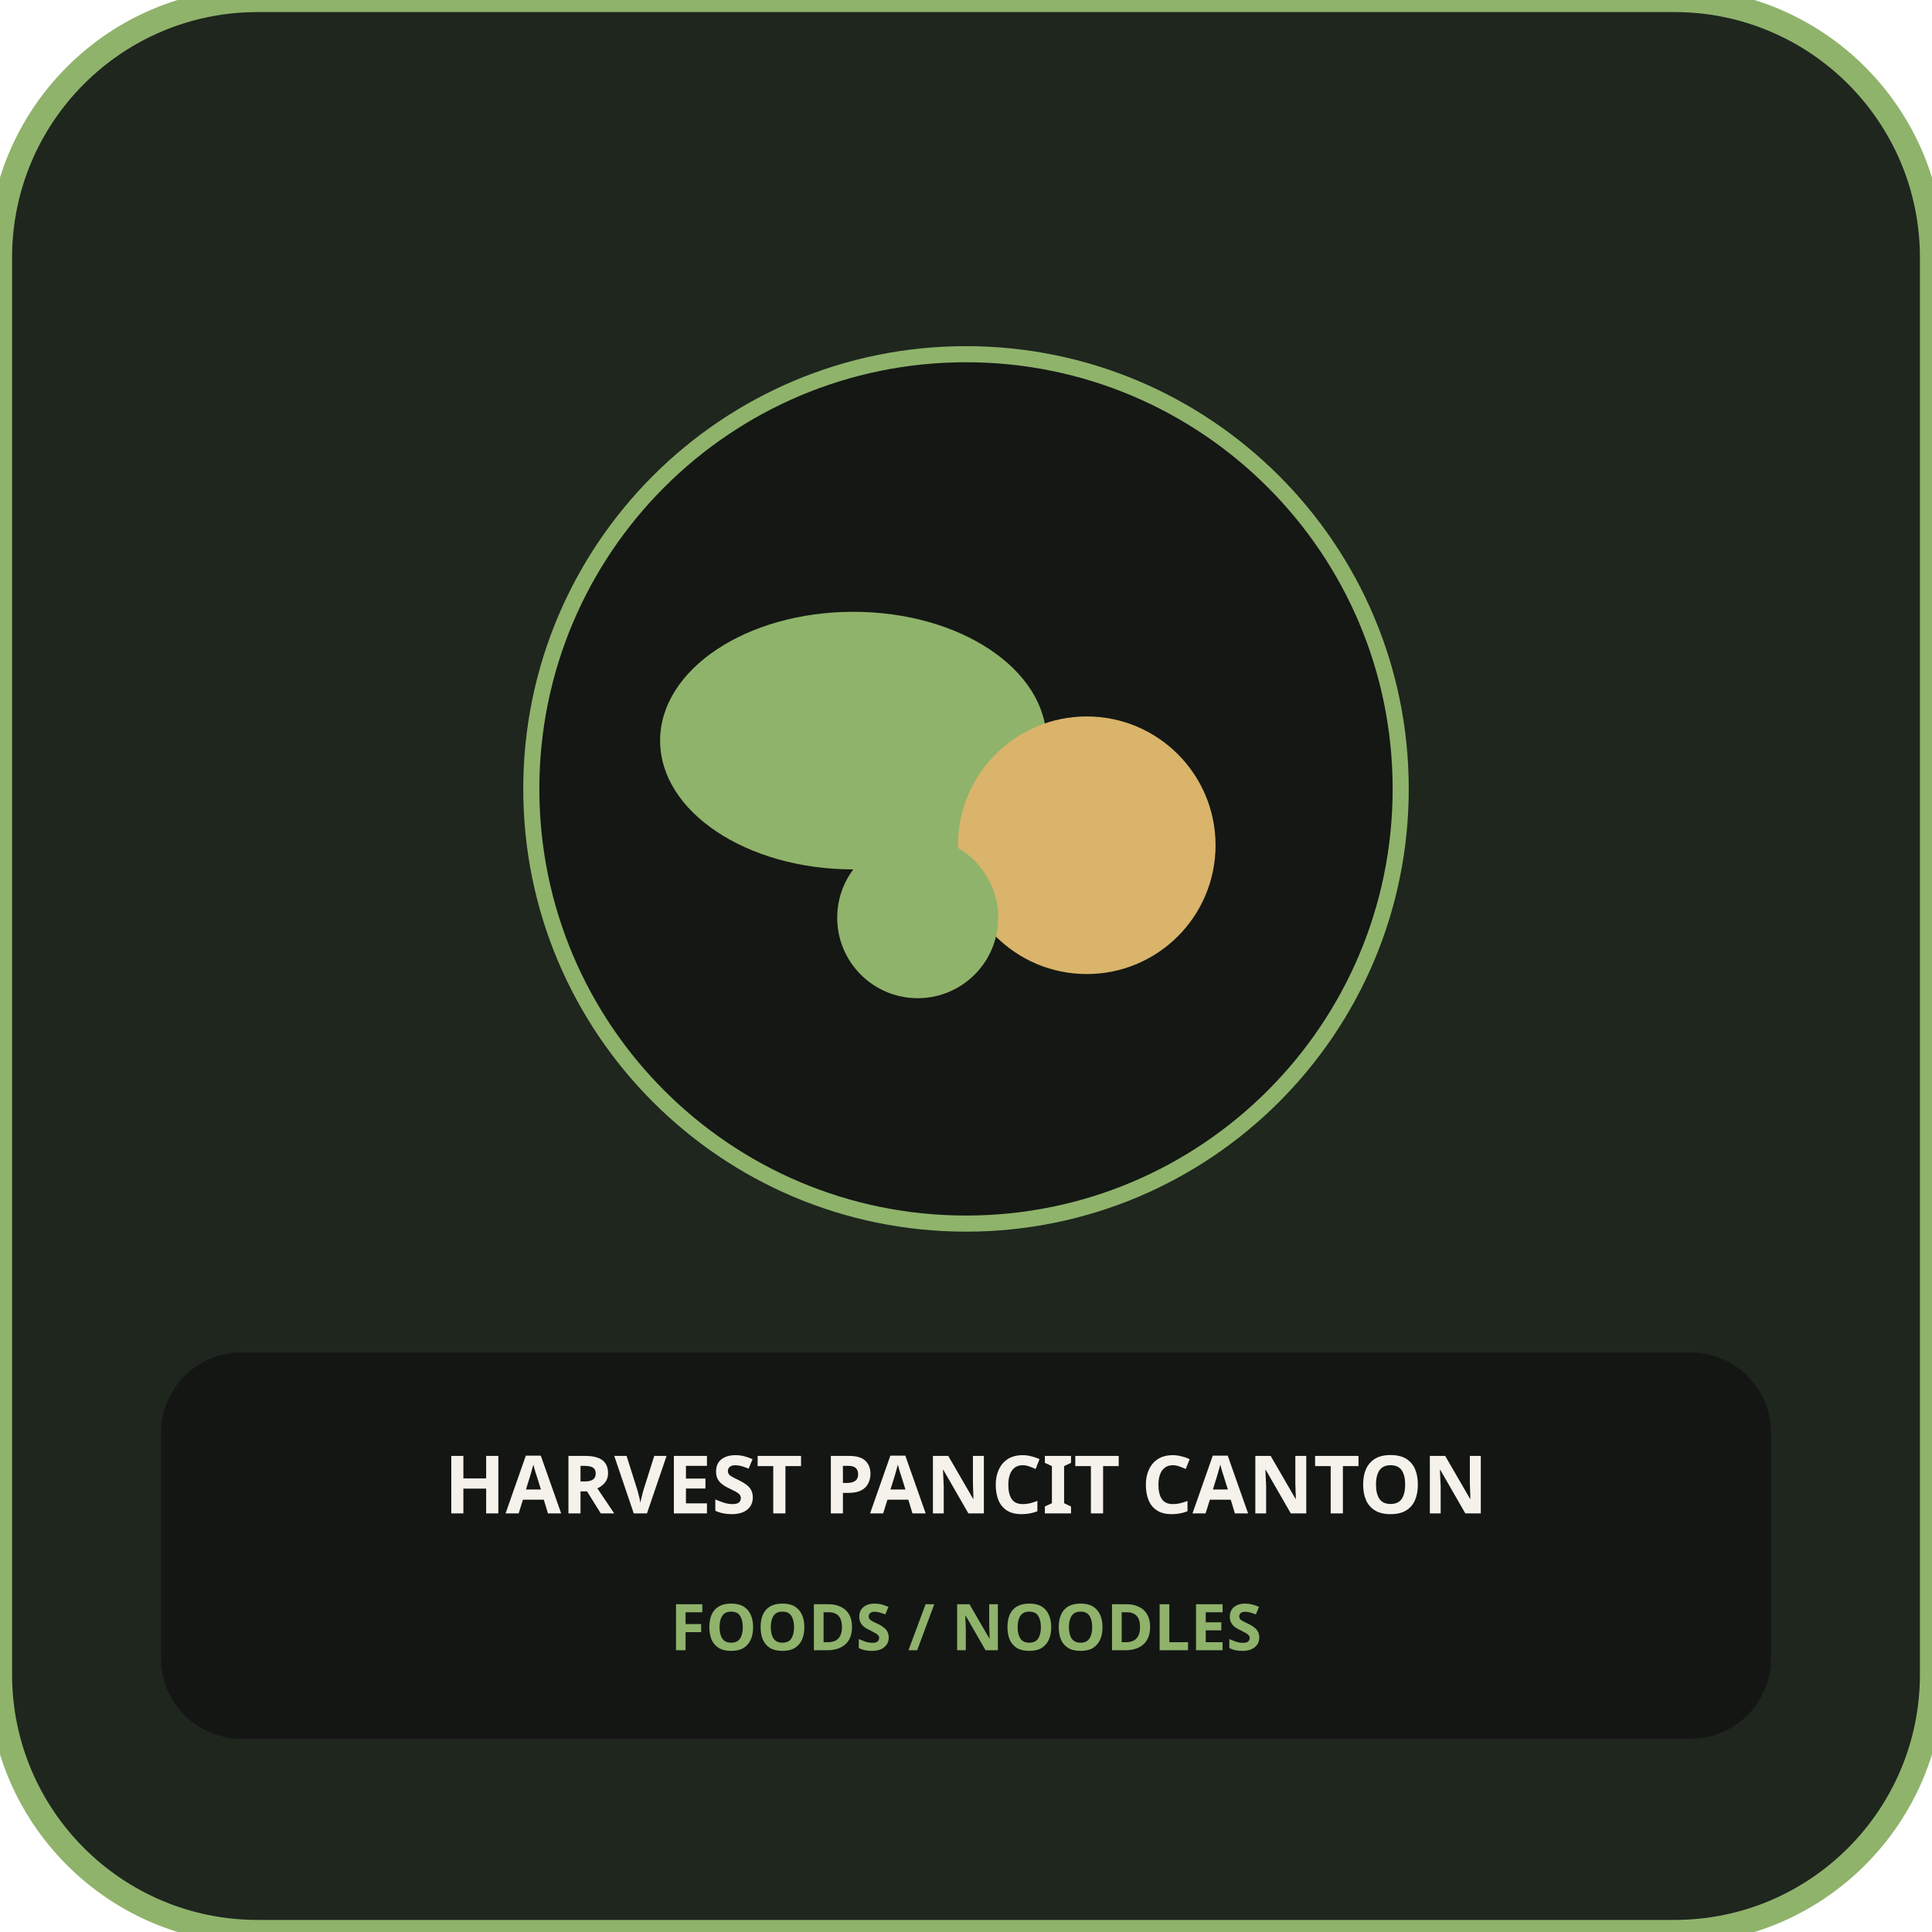
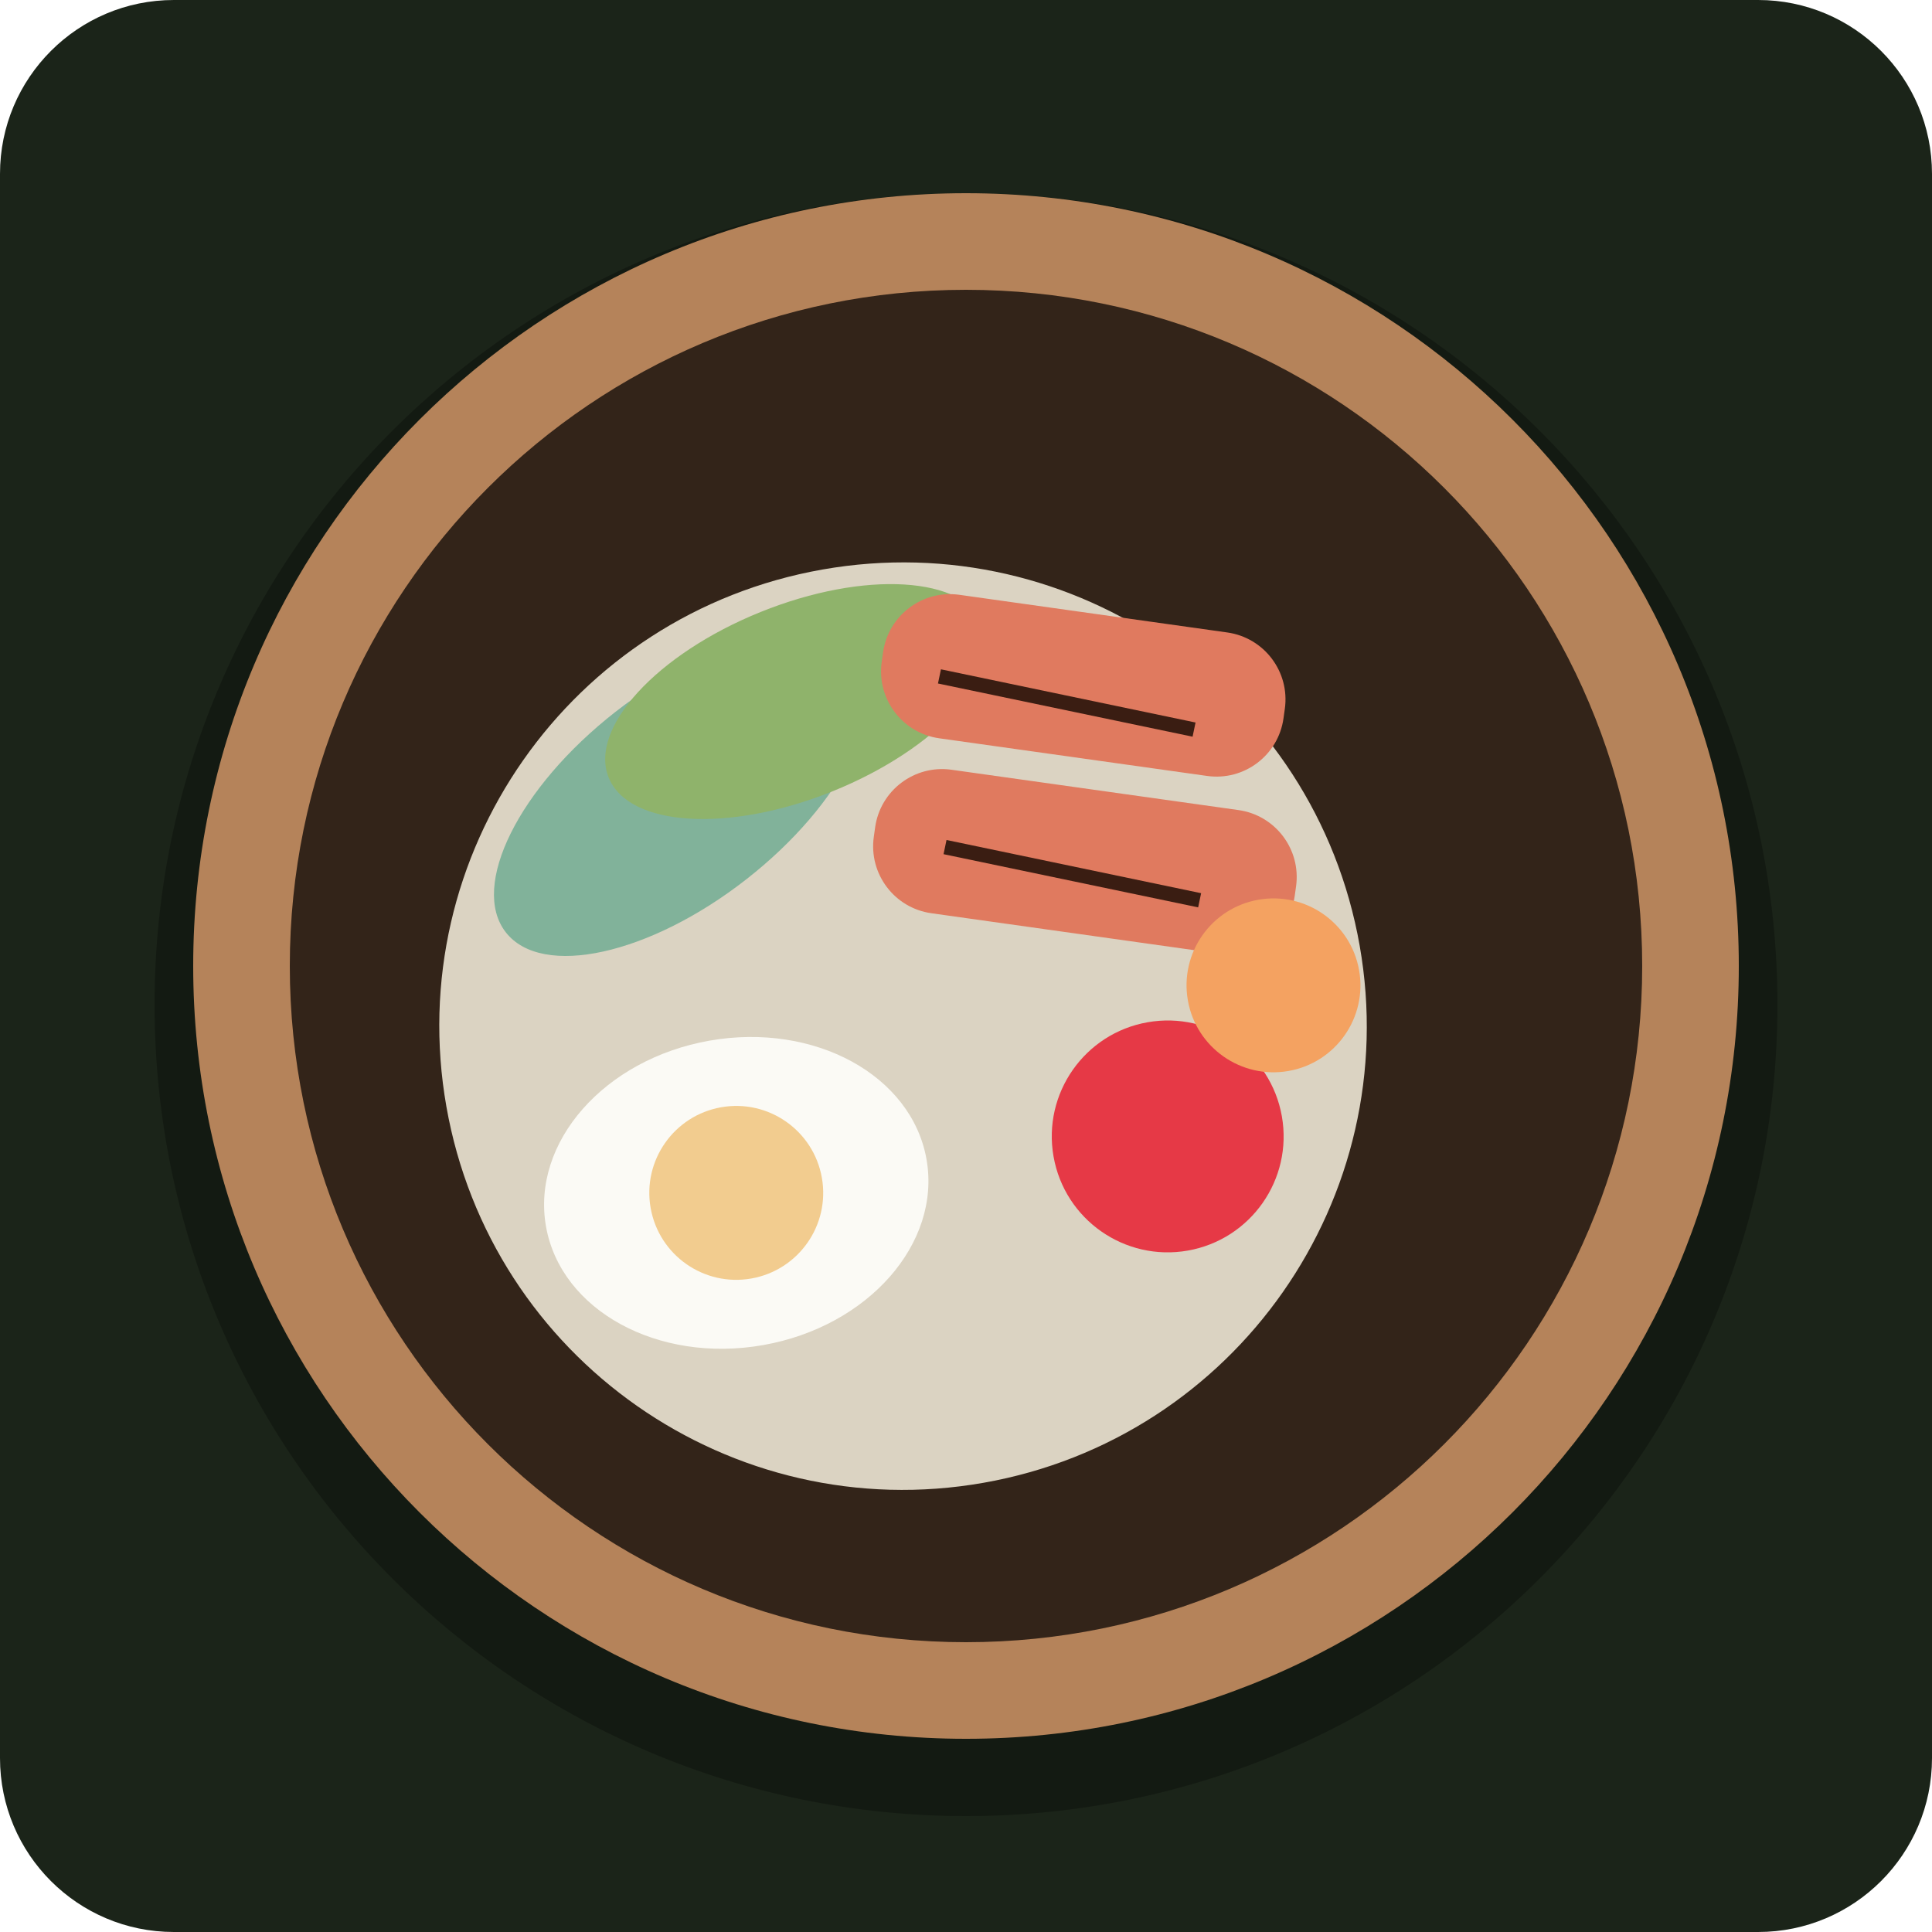
- <svg xmlns="http://www.w3.org/2000/svg" viewBox="0 0 240 240" width="240" height="240">
-   <rect width="240" height="240" rx="32" fill="#1E261E" stroke="#8FB36B" stroke-width="3" />
-   <circle cx="120" cy="98" r="54" fill="#141714" stroke="#8FB36B" stroke-width="2" />
-   <ellipse cx="106" cy="92" rx="24" ry="16" fill="#8FB36B" />
-   <circle cx="135" cy="105" r="16" fill="#D9B46A" />
-   <circle cx="114" cy="114" r="10" fill="#8FB36B" />
-   <rect x="20" y="168" width="200" height="48" rx="10" fill="#121412" opacity="0.88" />
-   <text x="120" y="188" text-anchor="middle" fill="#F4F2EA" font-family="sans-serif" font-size="10" font-weight="700">HARVEST PANCIT CANTON</text>
-   <text x="120" y="205" text-anchor="middle" fill="#8FB36B" font-family="sans-serif" font-size="8" font-weight="600">FOODS / NOODLES</text>
+ <svg xmlns="http://www.w3.org/2000/svg" viewBox="0 0 400 400">
+   <rect width="400" height="400" rx="36" fill="#1B2419" />
+   <circle cx="200" cy="208" r="168" fill="#000000" fill-opacity="0.28" />
+   <circle cx="200" cy="200" r="160" fill="#B5835A" />
+   <circle cx="200" cy="200" r="140" fill="#332419" />
+   <g transform="rotate(350 200 200)">
+     <circle cx="185" cy="210" r="96" fill="#E9E2D0" fill-opacity="0.92" />
+     <ellipse cx="148" cy="155" rx="46" ry="22" fill="#81B29A" transform="rotate(-28 148 155)" />
+     <ellipse cx="175" cy="140" rx="42" ry="20" fill="#8FB36B" transform="rotate(-12 175 140)" />
+     <rect x="192" y="132" width="84" height="30" rx="14" fill="#E07A5F" transform="rotate(18 234 147)" />
+     <rect x="184" y="168" width="88" height="30" rx="14" fill="#E07A5F" transform="rotate(18 228 183)" />
+     <line x1="205" y1="140" x2="255" y2="160" stroke="#3A1D12" stroke-width="3" />
+     <line x1="200" y1="175" x2="250" y2="195" stroke="#3A1D12" stroke-width="3" />
+     <ellipse cx="145" cy="238" rx="40" ry="32" fill="#FBFAF5" />
+     <circle cx="145" cy="238" r="18" fill="#F2CC8F" />
+     <circle cx="235" cy="242" r="24" fill="#E63946" />
+     <circle cx="262" cy="215" r="18" fill="#F4A261" />
+   </g>
</svg>
